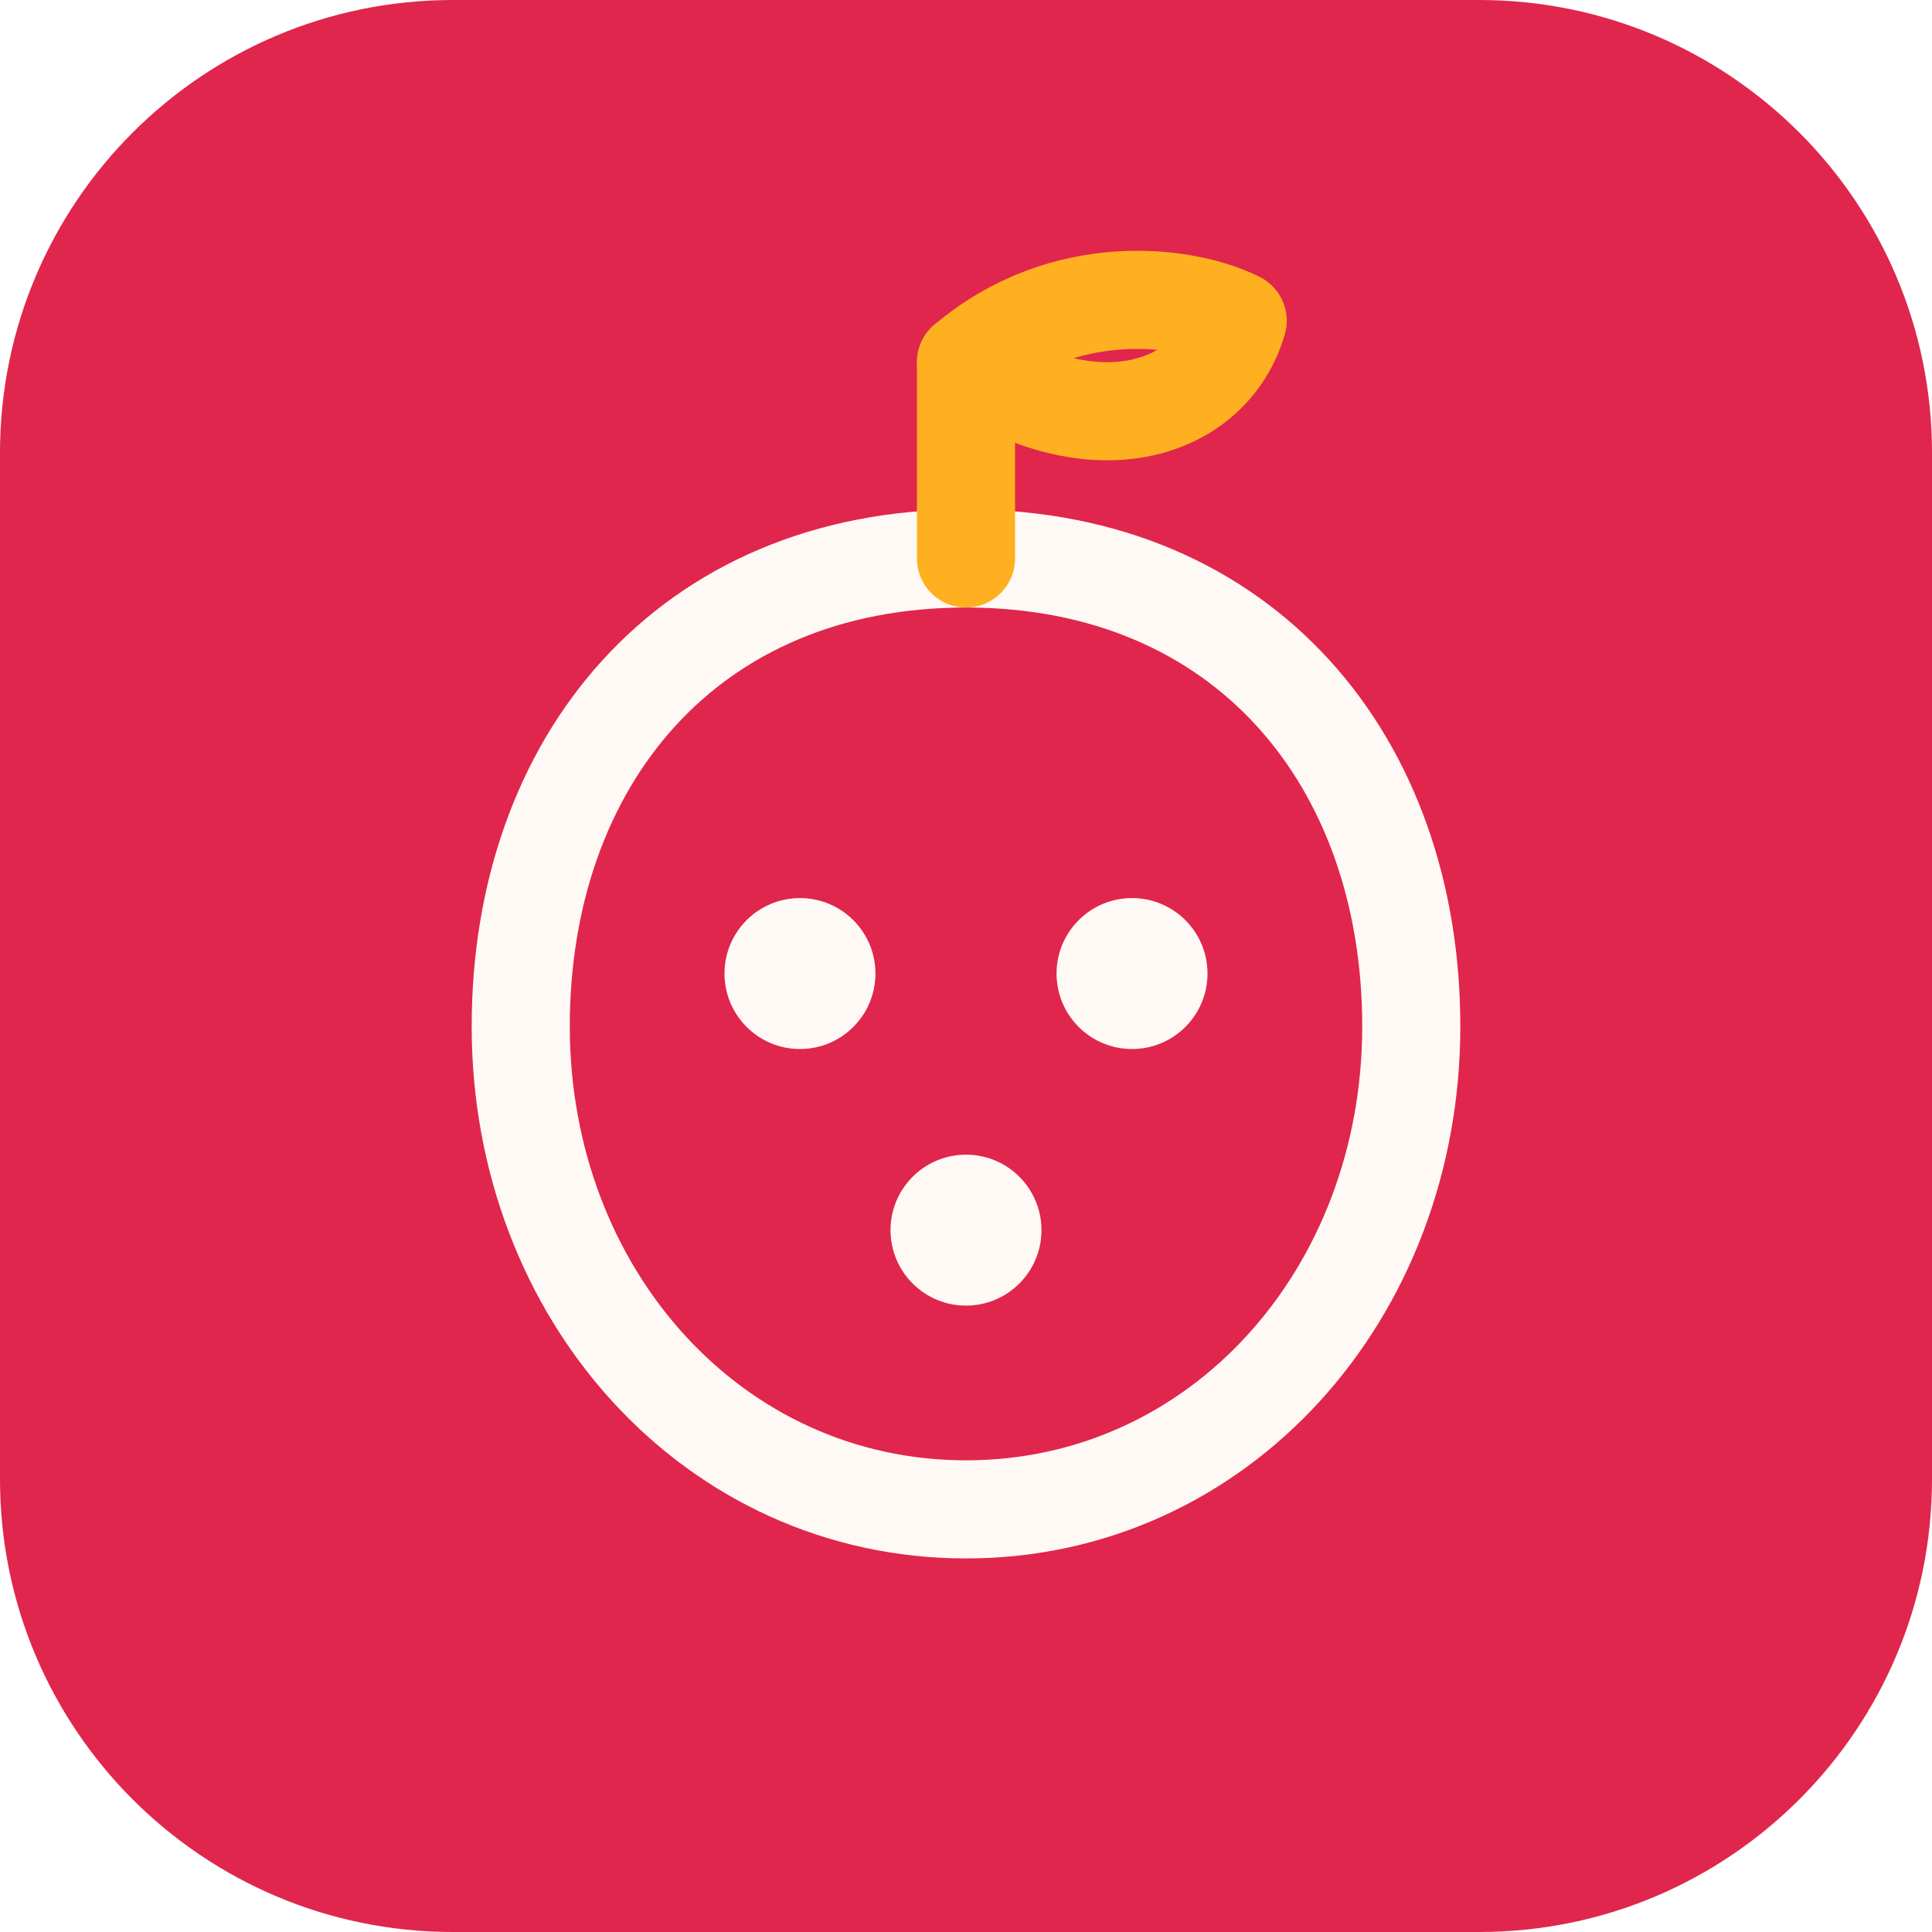
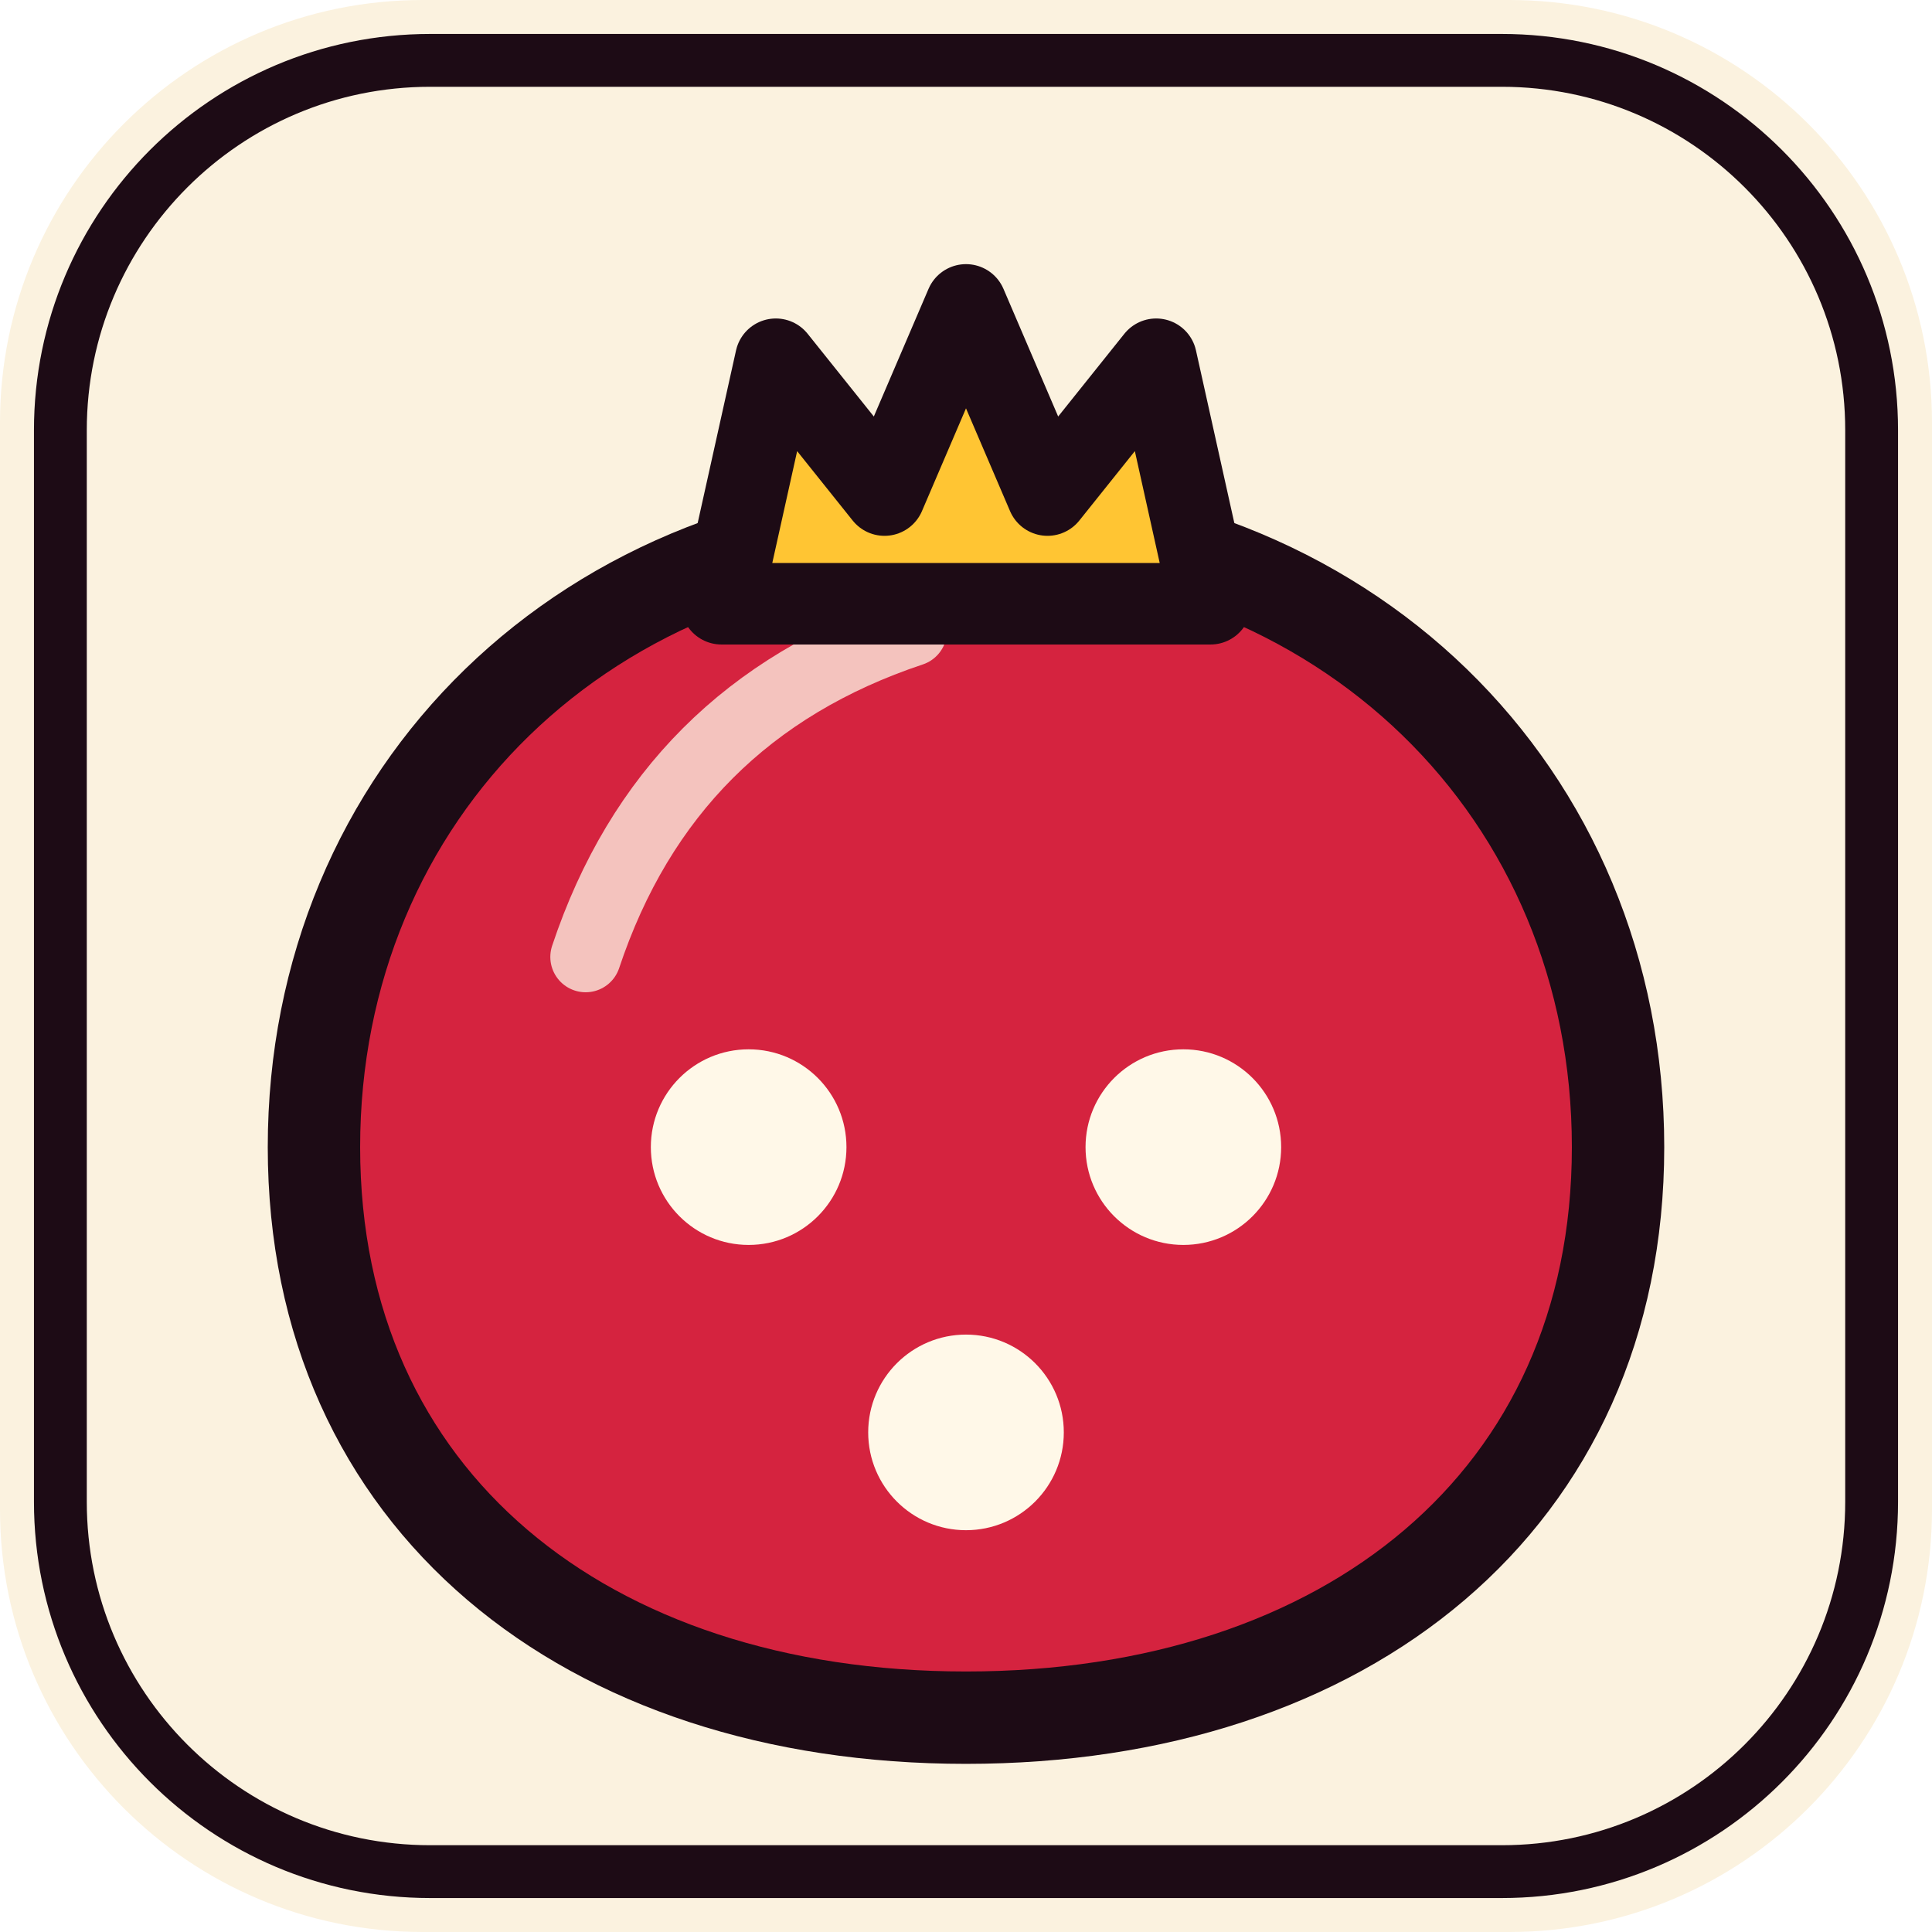
<svg xmlns="http://www.w3.org/2000/svg" viewBox="0 0 512 512" role="img" aria-label="رُمّان">
-   <rect width="512" height="512" rx="120" fill="#E0264C" />
-   <path d="M256 148c74 0 118 54 118 124 0 71-51 128-118 128s-118-57-118-128c0-70 44-124 118-124Z" fill="none" stroke="#FFF9F5" stroke-width="26" />
-   <path d="M256 148V96" fill="none" stroke="#FFB020" stroke-width="26" stroke-linecap="round" />
-   <path d="M256 96c26-22 58-18 72-11-7 24-38 34-72 11Z" fill="none" stroke="#FFB020" stroke-width="26" stroke-linejoin="round" />
-   <circle cx="212" cy="258" r="20" fill="#FFF9F5" />
-   <circle cx="300" cy="258" r="20" fill="#FFF9F5" />
-   <circle cx="256" cy="326" r="20" fill="#FFF9F5" />
+   <rect width="512" height="512" rx="112" fill="#FBF2DF" />
+   <rect x="16" y="16" width="480" height="480" rx="98" fill="none" stroke="#1D0B15" stroke-width="14" />
+   <g transform="translate(256 268) scale(7.2) translate(-32 -32)">
+     <path d="M32 14c14 0 24 10 24 23S46 58 32 58 8 50 8 37 18 14 32 14Z" fill="#D5233F" stroke="#1D0B15" stroke-width="3.4" stroke-linejoin="round" />
+     <path d="M18 30c2-6 6-10 12-12" fill="none" stroke="#FFF8E8" stroke-width="2.6" stroke-linecap="round" opacity=".75" />
+     <path d="M23 17l2-9 4 5 3-7 3 7 4-5 2 9Z" fill="#FFC533" stroke="#1D0B15" stroke-width="3" stroke-linejoin="round" />
+     <circle cx="24" cy="37" r="3.6" fill="#FFF8E8" />
+     <circle cx="40" cy="37" r="3.6" fill="#FFF8E8" />
+     <circle cx="32" cy="47.5" r="3.6" fill="#FFF8E8" />
+   </g>
</svg>
